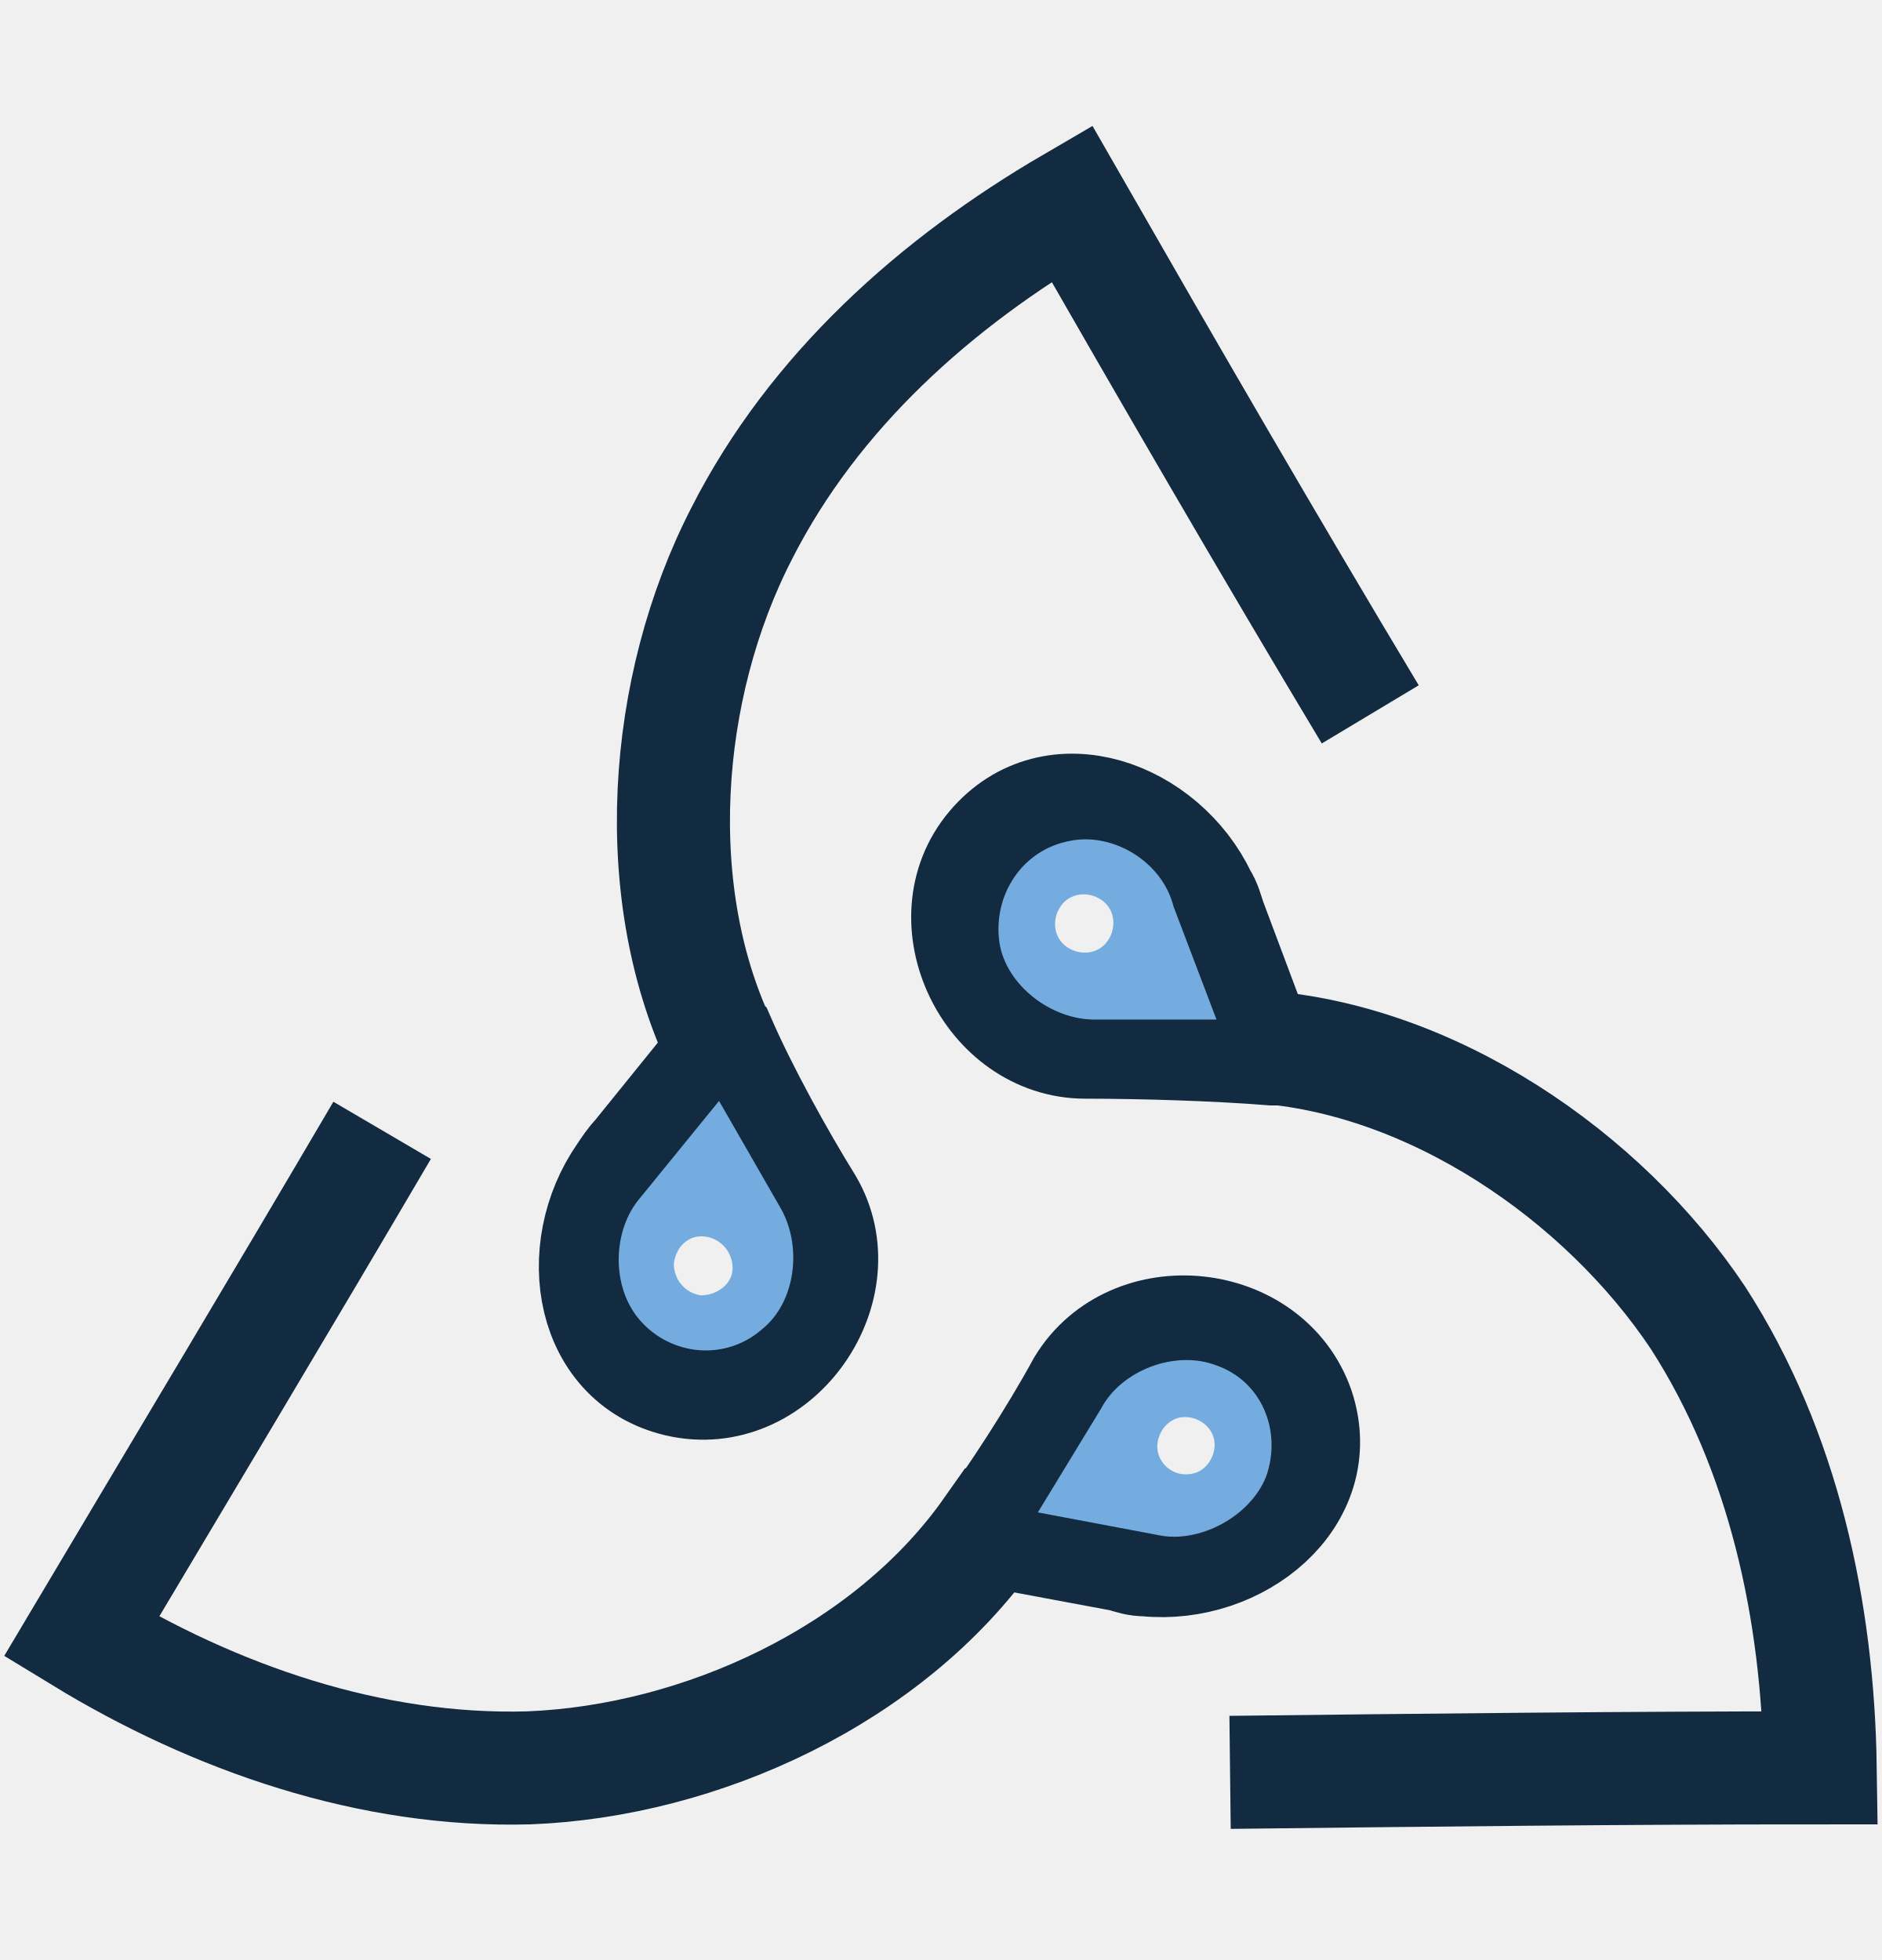
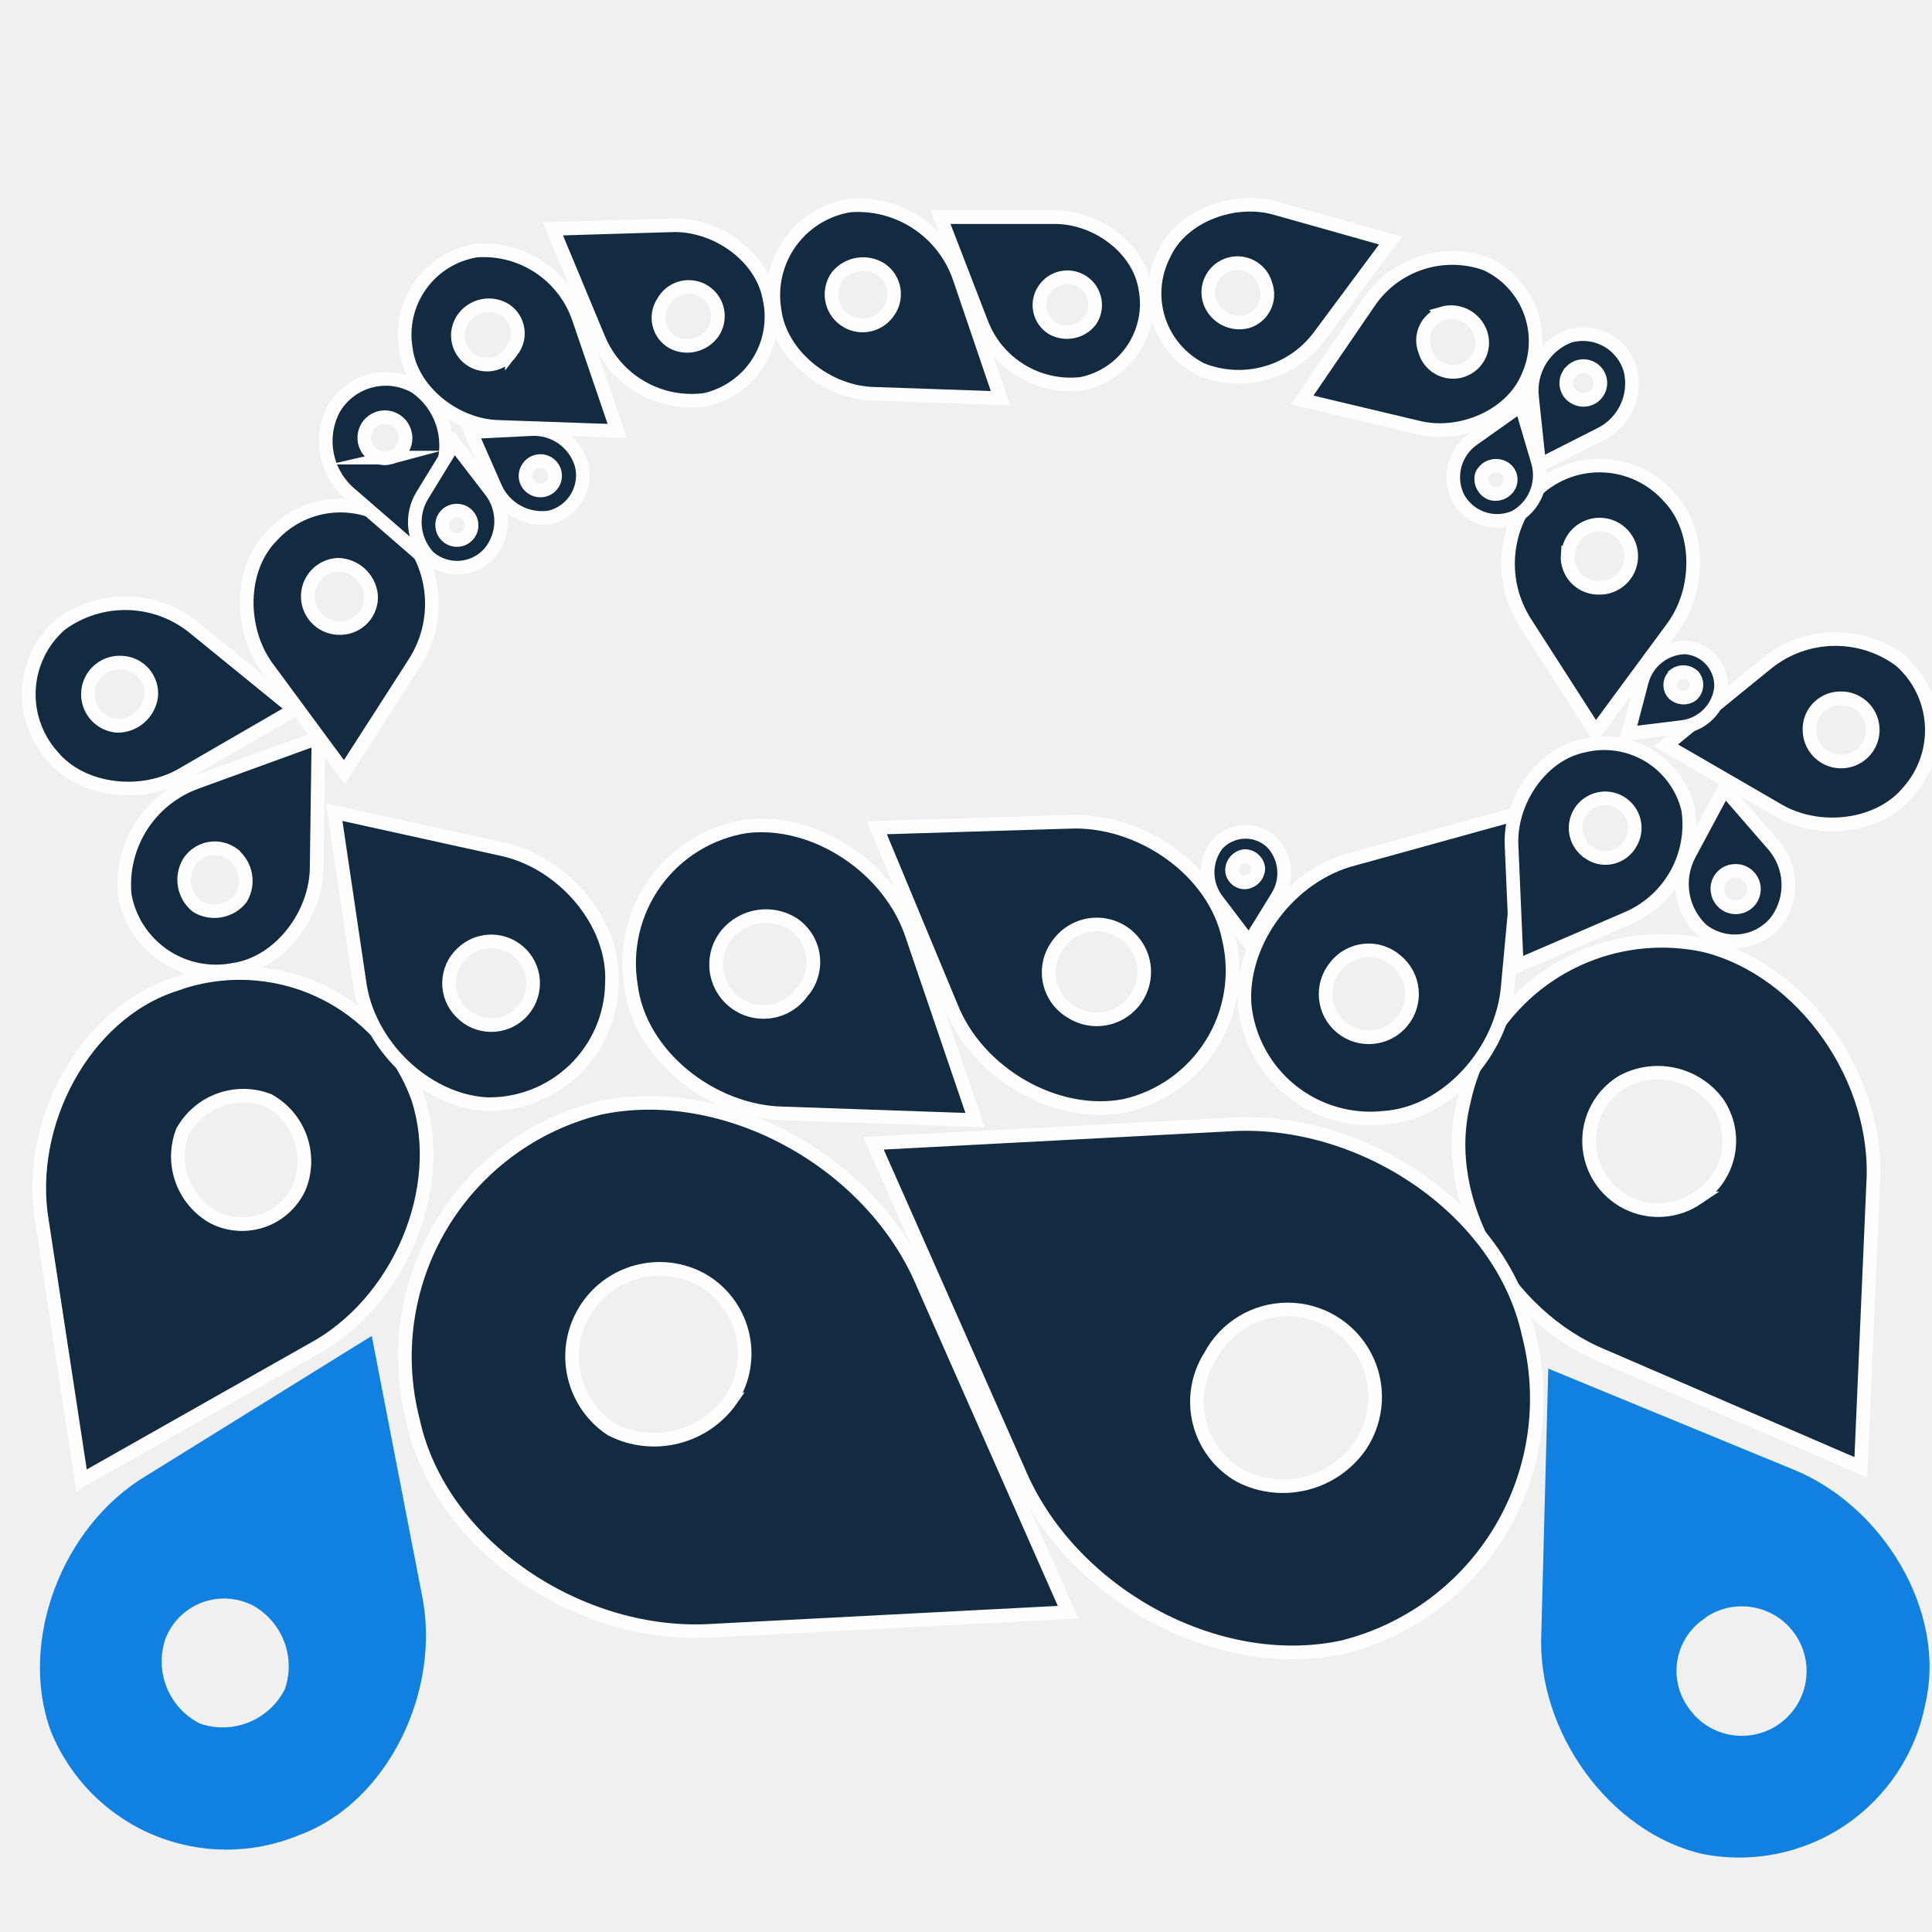
- <svg xmlns="http://www.w3.org/2000/svg" version="1.1" id="Capa_1" x="0px" y="0px" viewBox="0 0 83.2 86.7" style="enable-background:new 0 0 83.2 86.7;" xml:space="preserve">
-   <style type="text/css">
- 	.Sombra_x0020_paralela{fill:none;}
- 	.Esquinas_x0020_redondeadas_x0020_2_x0020_pt_x002E_{fill:#FFFFFF;stroke:#1D1D1B;stroke-miterlimit:10;}
- 	.Reflejo_x0020_vivo_x0020_X{fill:none;}
- 	.Bisel_x0020_suave{fill:url(#SVGID_1_);}
- 	.Atardecer{fill:#FFFFFF;}
- 	.Follaje_GS{fill:#FFDB09;}
- 	.Pompadour_GS{fill-rule:evenodd;clip-rule:evenodd;fill:#56AFE0;}
- 	.st0{fill:none;stroke:#122B40;stroke-width:5;stroke-miterlimit:10;}
- 	.st1{fill:#74ACDF;}
- </style>
-   <linearGradient id="SVGID_1_" gradientUnits="userSpaceOnUse" x1="-398.14" y1="-210.258" x2="-397.433" y2="-209.551">
-     <stop offset="0" style="stop-color:#E6E6EA" />
-     <stop offset="0.176" style="stop-color:#E2E2E6" />
-     <stop offset="0.357" style="stop-color:#D6D6DA" />
-     <stop offset="0.539" style="stop-color:#C1C2C5" />
-     <stop offset="0.723" style="stop-color:#A5A6A8" />
-     <stop offset="0.907" style="stop-color:#808384" />
-     <stop offset="1" style="stop-color:#6B6E6E" />
-   </linearGradient>
-   <g id="XMLID_11_">
-     <g id="XMLID_88_">
-       <path id="XMLID_40_" class="st0" d="M56.5,46.4l-0.2,0c-2.5-0.2-5.8-0.3-8.3-0.3h0c-4.2,0-6.8-5.4-4.1-8.6    c2.7-3.2,7.5-1.4,9.2,2.2c0.2,0.3,0.3,0.7,0.4,1l2.1,5.6c7.7,0.5,15.3,5.7,19.5,12c3.8,5.9,5.3,13,5.4,19.9    c-8.7,0-17.4,0.1-26.1,0.2" />
-       <path id="XMLID_35_" class="st1" d="M47.3,37.2L47.3,37.2c-2.1,0.4-3.4,2.4-3.1,4.5l0,0c0.3,1.9,2.3,3.4,4.2,3.4l5.4,0l-1.9-5    C51.4,38.1,49.2,36.8,47.3,37.2z M49,41.6c-0.4,0.6-1.2,0.7-1.8,0.3c-0.6-0.4-0.7-1.2-0.3-1.8c0.4-0.6,1.2-0.7,1.8-0.3    C49.3,40.2,49.4,41,49,41.6z" />
-     </g>
-     <g id="XMLID_27_">
-       <path id="XMLID_33_" class="st0" d="M31.7,45.9l0.1,0.1c1,2.3,2.6,5.2,3.9,7.3l0,0c2.1,3.6-1.3,8.6-5.5,7.8    c-4.1-0.8-4.9-5.8-2.6-9.1c0.2-0.3,0.4-0.6,0.6-0.8l3.8-4.7c-3.4-6.9-2.7-16.1,0.8-22.9c3.2-6.3,8.6-11.1,14.6-14.6    c4.3,7.5,8.7,15.1,13.2,22.6" />
-       <path id="XMLID_29_" class="st1" d="M28.3,58.4L28.3,58.4c1.4,1.6,3.8,1.8,5.4,0.4l0,0c1.5-1.2,1.8-3.7,0.8-5.4l-2.7-4.7L28.3,53    C27.1,54.4,27,56.9,28.3,58.4z M31.2,54.7c0.7,0.1,1.2,0.7,1.2,1.4s-0.7,1.2-1.4,1.2c-0.7-0.1-1.2-0.7-1.2-1.4    C29.9,55.1,30.5,54.6,31.2,54.7z" />
-     </g>
-     <g id="XMLID_59_">
-       <path id="XMLID_23_" class="st0" d="M43.3,68.4l0.1-0.1c1.5-2,3.3-4.8,4.5-7l0,0c2.2-3.6,8.1-3,9.5,1c1.3,3.9-2.7,7.1-6.7,6.7    c-0.4,0-0.7-0.1-1-0.2l-5.9-1.1C39.3,74.1,31,77.9,23.4,78.2c-7,0.2-13.9-2.2-19.8-5.8C8,65,12.5,57.5,16.9,50" />
-       <path id="XMLID_60_" class="st1" d="M56,65.3L56,65.3c0.7-2-0.2-4.2-2.2-4.9l0,0c-1.8-0.7-4.2,0.2-5.1,1.9l-2.8,4.6l5.3,1    C53,68.3,55.3,67.1,56,65.3z M51.3,64.5c-0.3-0.6,0-1.4,0.6-1.7c0.6-0.3,1.4,0,1.7,0.6c0.3,0.6,0,1.4-0.6,1.7    C52.3,65.4,51.6,65.1,51.3,64.5z" />
-     </g>
-   </g>
+ <svg xmlns="http://www.w3.org/2000/svg" id="Capa_1" data-name="Capa 1" viewBox="0 0 141.73 141.73">
+   <defs>
+     <style>.cls-1{fill:#122b40;stroke:#fffdfd;stroke-miterlimit:10;}.cls-2{fill:#1081e0;}</style>
+   </defs>
+   <path id="_Trazado_compuesto_" data-name="&lt;Trazado compuesto&gt;" class="cls-1" d="M30.67,80.58h0A13.9,13.9,0,0,0,12.8,72.23h0C6.14,74.38,1.88,82.5,3.08,89.59l2.9,19,16.89-9.56C29.24,95.63,32.82,87.25,30.67,80.58Zm-15,8.72A5.11,5.11,0,0,1,13.39,83a5.11,5.11,0,0,1,6.32-2.27A5.11,5.11,0,0,1,22,87,4.61,4.61,0,0,1,15.67,89.3Z" />
+   <path id="_Trazado_compuesto_2" data-name="&lt;Trazado compuesto&gt;" class="cls-2" d="M3.73,127h0a13.9,13.9,0,0,0,18.2,7.63h0c6.57-2.41,10.5-10.7,9-17.74L27.27,98,10.78,108.23C4.55,111.91,1.32,120.43,3.73,127Zm14.64-9.32a5.11,5.11,0,0,1,2.53,6.23,5.11,5.11,0,0,1-6.23,2.53,5.11,5.11,0,0,1-2.53-6.23A4.61,4.61,0,0,1,18.37,117.69Z" />
+   <path id="_Trazado_compuesto_3" data-name="&lt;Trazado compuesto&gt;" class="cls-1" d="M125.09,69.36h0a14.86,14.86,0,0,0-17.71,11.47h0c-1.83,7.26,3.12,15.73,10.23,18.65l18.9,8.16.9-20.73C137.92,79.19,132.34,71.19,125.09,69.36Zm-.6,18.55a5.08,5.08,0,1,1-5.5-8.54,5.46,5.46,0,0,1,7,1.52A4.93,4.93,0,0,1,124.48,87.91Z" />
+   <path id="_Trazado_compuesto_4" data-name="&lt;Trazado compuesto&gt;" class="cls-2" d="M124.87,136h0a13.9,13.9,0,0,0,16.37-11h0c1.6-6.82-3.17-14.65-9.86-17.27l-17.8-7.33-.51,19.4C112.72,127,118.06,134.42,124.87,136Zm.27-17.36a4.75,4.75,0,1,1-1.31,6.59A4.61,4.61,0,0,1,125.14,118.67Z" />
+   <path id="_Trazado_compuesto_5" data-name="&lt;Trazado compuesto&gt;" class="cls-1" d="M35.7,81h0a9,9,0,0,0,9.19-8.84h0c.25-4.52-3.66-9-8.21-9.9L24.52,59.58,26.36,72C26.95,76.63,31.18,80.74,35.7,81ZM33.92,69.91a3.07,3.07,0,1,1-.1,4.34A3,3,0,0,1,33.92,69.91Z" />
+   <path id="_Trazado_compuesto_6" data-name="&lt;Trazado compuesto&gt;" class="cls-1" d="M54.72,60.62h0a10.17,10.17,0,0,0-8.43,11.72h0c.64,5.08,5.9,9.24,11.16,9.34l14.08.49L66.95,68.73C65.35,63.69,59.8,60,54.72,60.62Zm4.23,12a3.48,3.48,0,1,1-5.63-4.07,3.74,3.74,0,0,1,4.85-.78A3.37,3.37,0,0,1,59,72.59Z" />
+   <path id="_Trazado_compuesto_7" data-name="&lt;Trazado compuesto&gt;" class="cls-1" d="M82.51,81.12h0a10.17,10.17,0,0,0,7.64-12.24h0c-1-5-6.5-8.84-11.75-8.59l-14.08.43,5.45,13.11C71.71,78.76,77.48,82.09,82.51,81.12Zm-5-11.67a3.48,3.48,0,1,1,1.09,4.79A3.37,3.37,0,0,1,77.5,69.45Z" />
+   <path id="_Trazado_compuesto_8" data-name="&lt;Trazado compuesto&gt;" class="cls-1" d="M91.3,73.69h0A9.27,9.27,0,0,0,101.52,82h0c4.66-.31,8.72-4.89,9.09-9.66l1.19-12.79L99.33,63C94.65,64.18,91,69,91.3,73.69Zm11.12-3.22a3.17,3.17,0,1,1-4.46.45A3.08,3.08,0,0,1,102.42,70.47Z" />
+   <path id="_Trazado_compuesto_9" data-name="&lt;Trazado compuesto&gt;" class="cls-1" d="M9.15,65.67h0a6.8,6.8,0,0,0,8,5.47h0c3.39-.5,6.1-4.08,6.08-7.6l.13-9.42L14.4,57.38A8,8,0,0,0,9.15,65.67Zm7.94-3a2.5,2.5,0,0,1,.59,3.23,2.5,2.5,0,0,1-3.23.59,2.5,2.5,0,0,1-.59-3.23A2.26,2.26,0,0,1,17.09,62.66Z" />
+   <path id="_Trazado_compuesto_10" data-name="&lt;Trazado compuesto&gt;" class="cls-1" d="M4.44,45.81h0a6.8,6.8,0,0,0-.62,9.63h0c2.17,2.65,6.63,3.14,9.64,1.33l8.15-4.72-7.37-6A8,8,0,0,0,4.44,45.81Zm6.65,5.28a2.5,2.5,0,0,1-2.47,2.16,2.32,2.32,0,0,1,.31-4.64A2.26,2.26,0,0,1,11.09,51.1Z" />
+   <path id="_Trazado_compuesto_11" data-name="&lt;Trazado compuesto&gt;" class="cls-1" d="M29.57,38.88h0a6.8,6.8,0,0,0-9.64.45h0c-2.4,2.44-2.39,6.93-.26,9.73l5.59,7.58,5.14-8A8,8,0,0,0,29.57,38.88ZM25,46.07a2.32,2.32,0,1,1-.2-4.64,2.5,2.5,0,0,1,2.42,2.22A2.26,2.26,0,0,1,25,46.07Z" />
+   <path id="_Trazado_compuesto_12" data-name="&lt;Trazado compuesto&gt;" class="cls-1" d="M129.59,48.68l-7.37,6,8.15,4.72c3,1.81,7.47,1.32,9.64-1.33h0a6.8,6.8,0,0,0-.62-9.63h0A8,8,0,0,0,129.59,48.68Zm5.32,2.55a2.32,2.32,0,1,1-2.16,2.47A2.26,2.26,0,0,1,134.91,51.23Z" />
+   <path id="_Trazado_compuesto_13" data-name="&lt;Trazado compuesto&gt;" class="cls-1" d="M123.84,59.37h0a6.33,6.33,0,0,0-7.69-4.66h0c-3.12.64-5.45,4.12-5.26,7.39l.38,8.77,8.12-3.5A7.49,7.49,0,0,0,123.84,59.37Zm-7.23,3.21a2.17,2.17,0,1,1,3-.72A2.1,2.1,0,0,1,116.61,62.59Z" />
+   <path id="_Trazado_compuesto_14" data-name="&lt;Trazado compuesto&gt;" class="cls-1" d="M124.86,68.23h0a3.91,3.91,0,0,0,5.5-.7h0a4.48,4.48,0,0,0-.3-5.58l-3.55-4.09-2.58,4.81A4.62,4.62,0,0,0,124.86,68.23Zm2.26-4.33A1.34,1.34,0,1,1,126,65.39,1.3,1.3,0,0,1,127.12,63.9Z" />
+   <path id="_Trazado_compuesto_15" data-name="&lt;Trazado compuesto&gt;" class="cls-1" d="M30.47,28.37h0a4.41,4.41,0,0,0-6,1.65h0a5.07,5.07,0,0,0,1.21,6.2l4.61,4,2.13-5.79A5.22,5.22,0,0,0,30.47,28.37Zm-1.84,5.2a1.51,1.51,0,1,1,1.06-1.85A1.46,1.46,0,0,1,28.62,33.57Z" />
+   <path id="_Trazado_compuesto_16" data-name="&lt;Trazado compuesto&gt;" class="cls-1" d="M31.44,40.86h0a3.17,3.17,0,0,0,4.49-.31h0A3.64,3.64,0,0,0,36,36l-2.68-3.48L31,36.31A3.75,3.75,0,0,0,31.44,40.86Zm2-3.4a1.08,1.08,0,1,1-1,1.15A1.05,1.05,0,0,1,33.47,37.46Z" />
+   <path id="_Trazado_compuesto_17" data-name="&lt;Trazado compuesto&gt;" class="cls-1" d="M40.35,37.95h0a3.17,3.17,0,0,0,2.31-3.86h0a3.64,3.64,0,0,0-3.72-2.61l-4.39.22,1.78,4.06A3.75,3.75,0,0,0,40.35,37.95Zm-1.63-3.61a1.08,1.08,0,1,1,.37,1.49A1.05,1.05,0,0,1,38.72,34.34Z" />
+   <path id="_Trazado_compuesto_18" data-name="&lt;Trazado compuesto&gt;" class="cls-1" d="M43.94,81.29h0A18.79,18.79,0,0,0,30.3,104.22h0c2,9.25,12.36,16.07,22.05,15.4l26-1.35-10.6-24C64,85.23,53.19,79.3,43.94,81.29Zm9.72,21.36a6.91,6.91,0,0,1-8.81,2.21,6.42,6.42,0,0,1,6.6-11A6.24,6.24,0,0,1,53.65,102.65Z" />
+   <path id="_Trazado_compuesto_19" data-name="&lt;Trazado compuesto&gt;" class="cls-1" d="M98.52,120.83h0a18.79,18.79,0,0,0,13.62-22.94h0c-2-9.25-12.37-16.06-22.06-15.39l-26,1.37,10.62,24C78.46,116.89,89.27,122.83,98.52,120.83ZM88.79,99.47a6.42,6.42,0,1,1,11,6.59A6.91,6.91,0,0,1,91,108.28,6.24,6.24,0,0,1,88.79,99.47Z" />
+   <path id="_Trazado_compuesto_20" data-name="&lt;Trazado compuesto&gt;" class="cls-1" d="M62.35,15.07h0a6.67,6.67,0,0,0-5.53,7.69h0c.42,3.33,3.88,6.07,7.33,6.13l9.24.32-3-8.82A7.89,7.89,0,0,0,62.35,15.07Zm2.78,7.86a2.28,2.28,0,1,1-3.7-2.67,2.45,2.45,0,0,1,3.19-.51A2.21,2.21,0,0,1,65.13,22.93Z" />
+   <path id="_Trazado_compuesto_21" data-name="&lt;Trazado compuesto&gt;" class="cls-1" d="M79.33,28.16h0a6,6,0,0,0,4.69-7h0c-.48-3-3.65-5.28-6.73-5.23H69l3,7.77A7,7,0,0,0,79.33,28.16ZM76.6,21.25A2,2,0,1,1,80,23.51a2.19,2.19,0,0,1-2.82.56A2,2,0,0,1,76.6,21.25Z" />
+   <path id="_Trazado_compuesto_22" data-name="&lt;Trazado compuesto&gt;" class="cls-1" d="M34.95,18.38h0a6.25,6.25,0,0,0-5.18,7.2h0c.39,3.12,3.63,5.68,6.86,5.74l8.65.3-2.82-8.26A7.38,7.38,0,0,0,34.95,18.38Zm2.6,7.35a2.14,2.14,0,1,1-3.46-2.5,2.3,2.3,0,0,1,3-.48A2.07,2.07,0,0,1,37.55,25.74Z" />
+   <path id="_Trazado_compuesto_23" data-name="&lt;Trazado compuesto&gt;" class="cls-1" d="M51.73,29.33h0a6.25,6.25,0,0,0,4.7-7.52h0c-.6-3.09-4-5.43-7.22-5.28l-8.65.26,3.35,8.05A7.38,7.38,0,0,0,51.73,29.33Zm-3.08-7.17a2.14,2.14,0,1,1,3.62,2.27,2.3,2.3,0,0,1-2.94.67A2.07,2.07,0,0,1,48.65,22.16Z" />
+   <path id="_Trazado_compuesto_24" data-name="&lt;Trazado compuesto&gt;" class="cls-1" d="M111.91,45.7l5.14,8,5.59-7.58c2.13-2.79,2.14-7.28-.26-9.73h0a6.8,6.8,0,0,0-9.64-.45h0A8,8,0,0,0,111.91,45.7Zm3.12-5a2.32,2.32,0,1,1,2.22,2.42A2.26,2.26,0,0,1,115,40.69Z" />
+   <path id="_Trazado_compuesto_25" data-name="&lt;Trazado compuesto&gt;" class="cls-1" d="M112.39,29.13l.53,5,4.48-2.27a4.16,4.16,0,0,0,2.21-4.69h0a3.62,3.62,0,0,0-4.48-2.52h0A4.28,4.28,0,0,0,112.39,29.13Zm2.69-1.64a1.24,1.24,0,1,1,.48,1.69A1.2,1.2,0,0,1,115.07,27.49Z" />
+   <path id="_Trazado_compuesto_26" data-name="&lt;Trazado compuesto&gt;" class="cls-1" d="M112.81,33.85l-1.22-4.13-3.5,2.48a3.41,3.41,0,0,0-1.18,4.21h0a3.26,3.26,0,0,0,4.24,1.52h0A3.51,3.51,0,0,0,112.81,33.85Zm-2.06,1.72a1.15,1.15,0,0,1-1.38.62,1.14,1.14,0,0,1-.67-1.35,1.15,1.15,0,0,1,1.38-.62A1,1,0,0,1,110.75,35.57Z" />
+   <path id="_Trazado_compuesto_27" data-name="&lt;Trazado compuesto&gt;" class="cls-1" d="M120.44,50l-1,3.82,3.92-.48a3.27,3.27,0,0,0,2.89-2.85h0a2.82,2.82,0,0,0-2.63-3h0A3.37,3.37,0,0,0,120.44,50Zm2.42-.49a1.05,1.05,0,0,1,1.37.1,1,1,0,0,1-.1,1.36,1.05,1.05,0,0,1-1.37-.1A.93.93,0,0,1,122.86,49.54Z" />
+   <path id="_Trazado_compuesto_28" data-name="&lt;Trazado compuesto&gt;" class="cls-1" d="M89.25,66l2.39,3.14,2.07-3.36a3.27,3.27,0,0,0-.42-4h0a2.82,2.82,0,0,0-4,.16h0A3.37,3.37,0,0,0,89.25,66Zm1.13-2.2a1.05,1.05,0,0,1,.93-1,1,1,0,0,1,1,.93,1.05,1.05,0,0,1-.93,1A.93.93,0,0,1,90.38,63.77Z" />
+   <path id="_Trazado_compuesto_29" data-name="&lt;Trazado compuesto&gt;" class="cls-1" d="M100.45,22.14l-4.92,7.2,8.41,2c3.13.81,6.93-.79,8.14-3.69h0A6.25,6.25,0,0,0,109,19.35h0A7.38,7.38,0,0,0,100.45,22.14Zm5.35.85a2.3,2.3,0,0,1,2.74,1.26,2.14,2.14,0,1,1-4,1.49A2.07,2.07,0,0,1,105.81,23Z" />
+   <path id="_Trazado_compuesto_30" data-name="&lt;Trazado compuesto&gt;" class="cls-1" d="M96.8,24.65l5.2-7L93.67,15.3c-3.09-.93-7,.52-8.28,3.37h0a6.25,6.25,0,0,0,2.74,8.44h0A7.38,7.38,0,0,0,96.8,24.65Zm-5.32-1.06a2.3,2.3,0,0,1-2.69-1.36,2.14,2.14,0,1,1,4.06-1.33A2.07,2.07,0,0,1,91.48,23.59Z" />
</svg>
